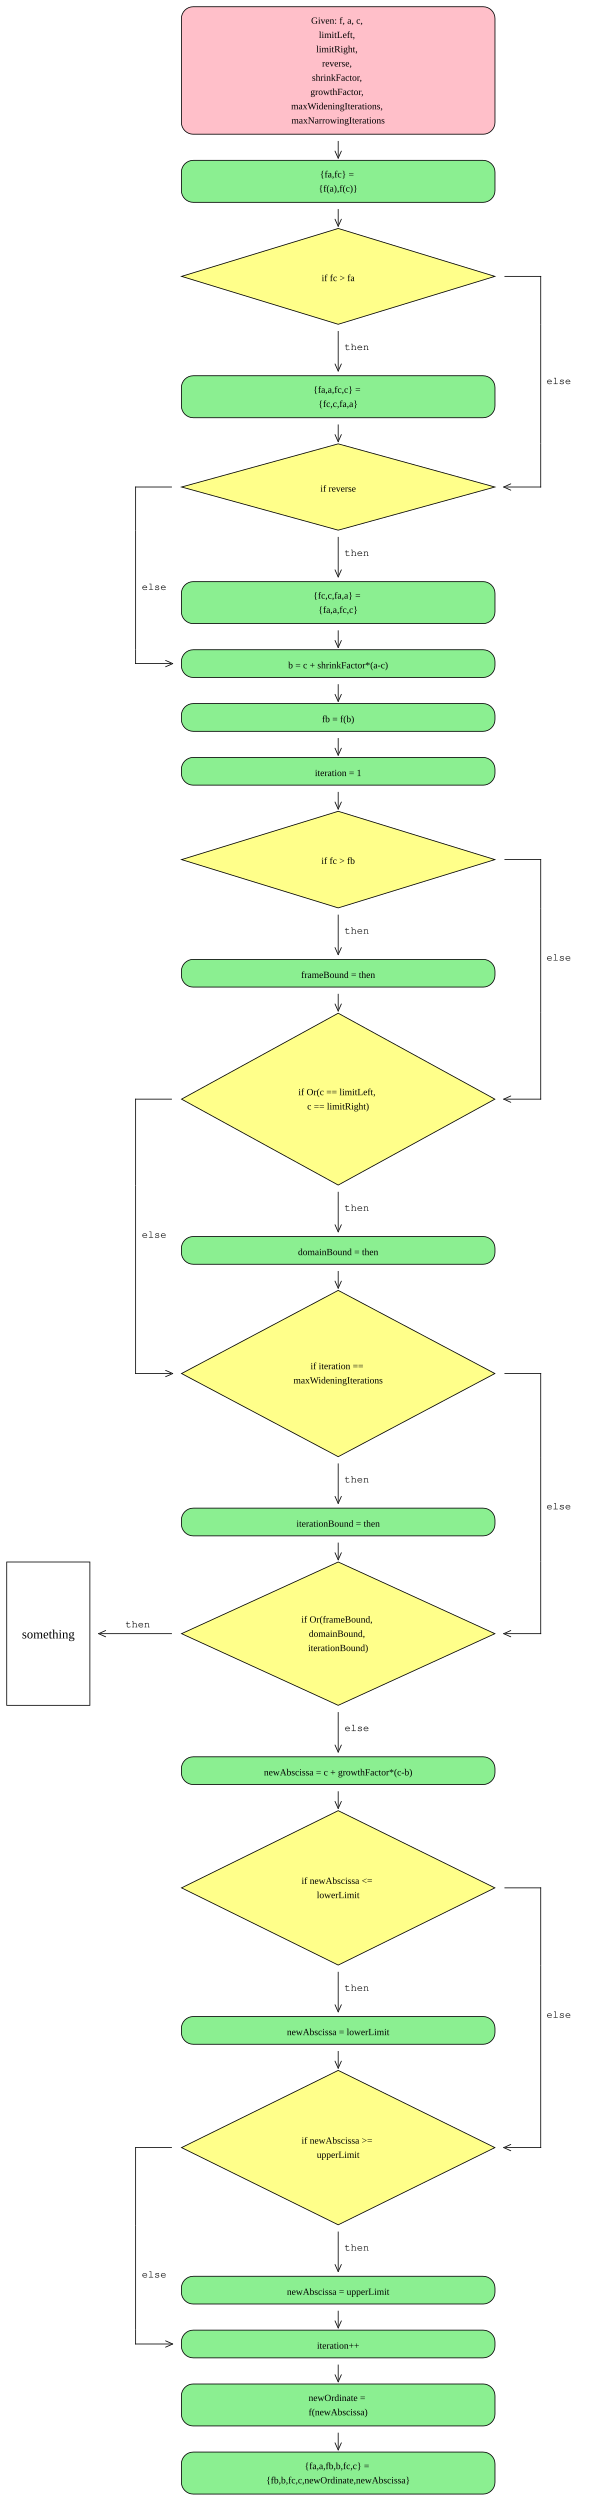
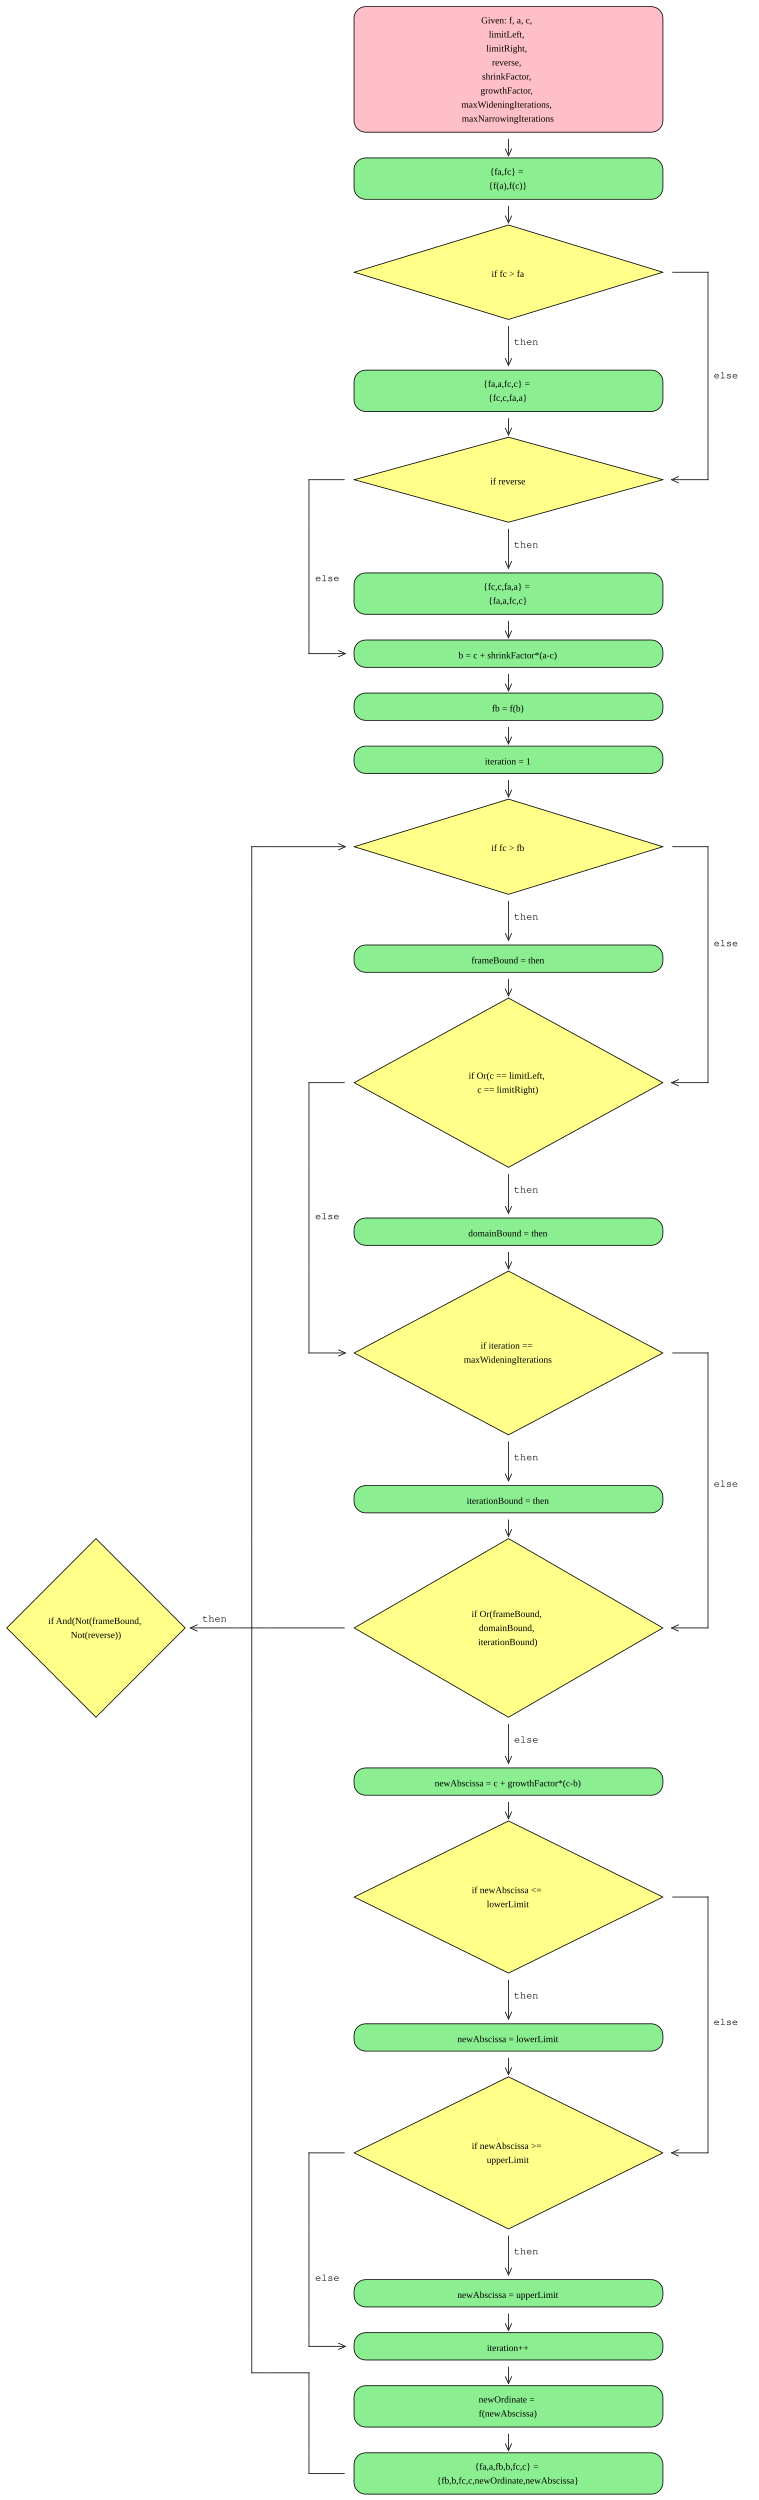
- <svg xmlns="http://www.w3.org/2000/svg" xmlns:xlink="http://www.w3.org/1999/xlink" width="747.12" height="3157" version="1.1">
+ <svg xmlns="http://www.w3.org/2000/svg" xmlns:xlink="http://www.w3.org/1999/xlink" width="971.92" height="3205" version="1.1">
  <defs>
    <g id="ah" stroke-linecap="round" stroke-width="1">
      <line x1="-8" y1="-4" x2="1" y2="0" />
      <line x1="1" y1="0" x2="-8" y2="4" />
    </g>
    <style type="text/css">
 .edge {
  fill: inherit;
  font-family: monospaced, courier-new, courier, sans-serif;
  font-size: 13px;
  stroke: black;
  text-anchor: middle;
 }
 .node,.node_action,.node_anon,.node_question,.node_start {
  text-anchor: middle;
  fill: white;
  font-size: 16px;
 }
 .node_action {
  fill: #8bef91;
 }
 .node_question {
  fill: #ffff8a;
 }
 .node_start {
  fill: #ffbfc9;
 }
 </style>
  </defs>
-   <rect x="0" y="0" width="755.12" height="3165" fill="white" stroke="none" stroke-dasharray="" stroke-width="1" />
-   <g class="edge">
-     <g stroke="#000000" stroke-width="1">
-       <line x1="682.84" y1="1085" x2="682.84" y2="1147" />
-       <line x1="637.02" y1="1085.5" x2="683.34" y2="1085.5" />
-     </g>
-     <line x1="682.84" y1="1147" x2="682.84" y2="1279" stroke="#000000" stroke-width="1" />
-     <text x="690" y="1213" fill="#000000" stroke="none" text-anchor="start">else</text>
-     <g stroke="#000000" stroke-width="1">
-       <line x1="682.84" y1="1279" x2="682.84" y2="1388.5" />
-       <line x1="638.02" y1="1388" x2="683.34" y2="1388" />
-     </g>
-     <use stroke="#000000" xlink:href="#ah" transform="translate(637.02 1388)rotate(180)" />
-   </g>
-   <g class="edge">
-     <g stroke="#000000" stroke-width="1">
-       <line x1="682.84" y1="348.5" x2="682.84" y2="410" />
-       <line x1="637.02" y1="349" x2="683.34" y2="349" />
-     </g>
-     <line x1="682.84" y1="410" x2="682.84" y2="560" stroke="#000000" stroke-width="1" />
-     <text x="690" y="485" fill="#000000" stroke="none" text-anchor="start">else</text>
-     <g stroke="#000000" stroke-width="1">
-       <line x1="682.84" y1="560" x2="682.84" y2="615.5" />
-       <line x1="638.02" y1="615" x2="683.34" y2="615" />
-     </g>
-     <use stroke="#000000" xlink:href="#ah" transform="translate(637.02 615)rotate(180)" />
-   </g>
-   <g class="edge">
-     <line x1="126.46" y1="2063" x2="217.1" y2="2063" stroke="#000000" stroke-width="1" />
-     <use stroke="#000000" xlink:href="#ah" transform="translate(125.46 2063)rotate(180)" />
-     <text x="174" y="2055" fill="#000000" stroke="none">then</text>
-   </g>
-   <g class="edge">
-     <line x1="427.06" y1="3072" x2="427.06" y2="3091.8" stroke="#000000" stroke-width="1" />
-     <use stroke="#000000" xlink:href="#ah" transform="translate(427.06 3092.8)rotate(90)" />
-   </g>
-   <g class="edge">
-     <line x1="427.06" y1="1605" x2="427.06" y2="1624.8" stroke="#000000" stroke-width="1" />
-     <use stroke="#000000" xlink:href="#ah" transform="translate(427.06 1625.8)rotate(90)" />
-   </g>
-   <g class="edge">
-     <line x1="427.06" y1="178" x2="427.06" y2="197.8" stroke="#000000" stroke-width="1" />
-     <use stroke="#000000" xlink:href="#ah" transform="translate(427.06 198.8)rotate(90)" />
-   </g>
-   <g class="edge">
-     <line x1="427.06" y1="1255" x2="427.06" y2="1274.8" stroke="#000000" stroke-width="1" />
-     <use stroke="#000000" xlink:href="#ah" transform="translate(427.06 1275.8)rotate(90)" />
-   </g>
-   <g class="edge">
-     <line x1="427.06" y1="1000" x2="427.06" y2="1019.8" stroke="#000000" stroke-width="1" />
-     <use stroke="#000000" xlink:href="#ah" transform="translate(427.06 1020.8)rotate(90)" />
-   </g>
-   <g class="edge">
-     <line x1="427.06" y1="1948" x2="427.06" y2="1967.8" stroke="#000000" stroke-width="1" />
-     <use stroke="#000000" xlink:href="#ah" transform="translate(427.06 1968.8)rotate(90)" />
-   </g>
-   <g class="edge">
-     <line x1="427.06" y1="932" x2="427.06" y2="951.8" stroke="#000000" stroke-width="1" />
-     <use stroke="#000000" xlink:href="#ah" transform="translate(427.06 952.8)rotate(90)" />
-   </g>
-   <g class="edge">
-     <g stroke="#000000" stroke-width="1">
-       <line x1="171.28" y1="2711.5" x2="171.28" y2="2810" />
-       <line x1="170.78" y1="2712" x2="217.1" y2="2712" />
-     </g>
-     <line x1="171.28" y1="2810" x2="171.28" y2="2942" stroke="#000000" stroke-width="1" />
-     <text x="179" y="2876" fill="#000000" stroke="none" text-anchor="start">else</text>
-     <g stroke="#000000" stroke-width="1">
-       <line x1="171.28" y1="2942" x2="171.28" y2="2960.5" />
-       <line x1="170.78" y1="2960" x2="216.1" y2="2960" />
-     </g>
-     <use stroke="#000000" xlink:href="#ah" x="217.1" y="2960" />
-   </g>
-   <g class="edge">
-     <line x1="427.06" y1="418" x2="427.06" y2="466.6" stroke="#000000" stroke-width="1" />
-     <use stroke="#000000" xlink:href="#ah" transform="translate(427.06 467.6)rotate(90)" />
-     <text x="435" y="442" fill="#000000" stroke="none" text-anchor="start">then</text>
-   </g>
-   <g class="edge">
-     <line x1="427.06" y1="2162" x2="427.06" y2="2210.6" stroke="#000000" stroke-width="1" />
-     <use stroke="#000000" xlink:href="#ah" transform="translate(427.06 2211.6)rotate(90)" />
-     <text x="435" y="2186" fill="#000000" stroke="none" text-anchor="start">else</text>
-   </g>
-   <g class="edge">
-     <line x1="427.06" y1="1848" x2="427.06" y2="1896.6" stroke="#000000" stroke-width="1" />
-     <use stroke="#000000" xlink:href="#ah" transform="translate(427.06 1897.6)rotate(90)" />
-     <text x="435" y="1872" fill="#000000" stroke="none" text-anchor="start">then</text>
-   </g>
-   <g class="edge">
-     <g stroke="#000000" stroke-width="1">
-       <line x1="171.28" y1="1387.5" x2="171.28" y2="1497" />
-       <line x1="170.78" y1="1388" x2="217.1" y2="1388" />
-     </g>
-     <line x1="171.28" y1="1497" x2="171.28" y2="1629" stroke="#000000" stroke-width="1" />
-     <text x="179" y="1563" fill="#000000" stroke="none" text-anchor="start">else</text>
-     <g stroke="#000000" stroke-width="1">
-       <line x1="171.28" y1="1629" x2="171.28" y2="1735" />
-       <line x1="170.78" y1="1734.5" x2="216.1" y2="1734.5" />
-     </g>
-     <use stroke="#000000" xlink:href="#ah" x="217.1" y="1734.5" />
-   </g>
-   <g class="edge">
-     <line x1="427.06" y1="2986" x2="427.06" y2="3005.8" stroke="#000000" stroke-width="1" />
-     <use stroke="#000000" xlink:href="#ah" transform="translate(427.06 3006.8)rotate(90)" />
-   </g>
-   <g class="edge">
-     <line x1="427.06" y1="2262" x2="427.06" y2="2281.8" stroke="#000000" stroke-width="1" />
-     <use stroke="#000000" xlink:href="#ah" transform="translate(427.06 2282.8)rotate(90)" />
-   </g>
-   <g class="edge">
-     <line x1="427.06" y1="796" x2="427.06" y2="815.8" stroke="#000000" stroke-width="1" />
-     <use stroke="#000000" xlink:href="#ah" transform="translate(427.06 816.8)rotate(90)" />
-   </g>
-   <g class="edge">
-     <line x1="427.06" y1="2818" x2="427.06" y2="2866.6" stroke="#000000" stroke-width="1" />
-     <use stroke="#000000" xlink:href="#ah" transform="translate(427.06 2867.6)rotate(90)" />
-     <text x="435" y="2842" fill="#000000" stroke="none" text-anchor="start">then</text>
-   </g>
-   <g class="edge">
-     <line x1="427.06" y1="864" x2="427.06" y2="883.8" stroke="#000000" stroke-width="1" />
-     <use stroke="#000000" xlink:href="#ah" transform="translate(427.06 884.8)rotate(90)" />
-   </g>
-   <g class="edge">
-     <line x1="427.06" y1="1155" x2="427.06" y2="1203.6" stroke="#000000" stroke-width="1" />
-     <use stroke="#000000" xlink:href="#ah" transform="translate(427.06 1204.6)rotate(90)" />
-     <text x="435" y="1179" fill="#000000" stroke="none" text-anchor="start">then</text>
-   </g>
-   <g class="edge">
-     <line x1="427.06" y1="536" x2="427.06" y2="555.8" stroke="#000000" stroke-width="1" />
-     <use stroke="#000000" xlink:href="#ah" transform="translate(427.06 556.8)rotate(90)" />
-   </g>
-   <g class="edge">
-     <line x1="427.06" y1="264" x2="427.06" y2="283.8" stroke="#000000" stroke-width="1" />
-     <use stroke="#000000" xlink:href="#ah" transform="translate(427.06 284.8)rotate(90)" />
-   </g>
-   <g class="edge">
-     <g stroke="#000000" stroke-width="1">
-       <line x1="171.28" y1="614.5" x2="171.28" y2="670" />
-       <line x1="170.78" y1="615" x2="217.1" y2="615" />
-     </g>
-     <line x1="171.28" y1="670" x2="171.28" y2="820" stroke="#000000" stroke-width="1" />
-     <text x="179" y="745" fill="#000000" stroke="none" text-anchor="start">else</text>
-     <g stroke="#000000" stroke-width="1">
-       <line x1="171.28" y1="820" x2="171.28" y2="838.5" />
-       <line x1="170.78" y1="838" x2="216.1" y2="838" />
-     </g>
-     <use stroke="#000000" xlink:href="#ah" x="217.1" y="838" />
-   </g>
-   <g class="edge">
-     <line x1="427.06" y1="2918" x2="427.06" y2="2937.8" stroke="#000000" stroke-width="1" />
-     <use stroke="#000000" xlink:href="#ah" transform="translate(427.06 2938.8)rotate(90)" />
-   </g>
-   <g class="edge">
-     <line x1="427.06" y1="2590" x2="427.06" y2="2609.8" stroke="#000000" stroke-width="1" />
-     <use stroke="#000000" xlink:href="#ah" transform="translate(427.06 2610.8)rotate(90)" />
-   </g>
-   <g class="edge">
-     <g stroke="#000000" stroke-width="1">
-       <line x1="682.84" y1="1734" x2="682.84" y2="1840" />
-       <line x1="637.02" y1="1734.5" x2="683.34" y2="1734.5" />
-     </g>
-     <line x1="682.84" y1="1840" x2="682.84" y2="1972" stroke="#000000" stroke-width="1" />
-     <text x="690" y="1906" fill="#000000" stroke="none" text-anchor="start">else</text>
-     <g stroke="#000000" stroke-width="1">
-       <line x1="682.84" y1="1972" x2="682.84" y2="2063.5" />
-       <line x1="638.02" y1="2063" x2="683.34" y2="2063" />
-     </g>
-     <use stroke="#000000" xlink:href="#ah" transform="translate(637.02 2063)rotate(180)" />
-   </g>
-   <g class="edge">
-     <line x1="427.06" y1="1505" x2="427.06" y2="1553.6" stroke="#000000" stroke-width="1" />
-     <use stroke="#000000" xlink:href="#ah" transform="translate(427.06 1554.6)rotate(90)" />
-     <text x="435" y="1529" fill="#000000" stroke="none" text-anchor="start">then</text>
-   </g>
-   <g class="edge">
-     <line x1="427.06" y1="2490" x2="427.06" y2="2538.6" stroke="#000000" stroke-width="1" />
-     <use stroke="#000000" xlink:href="#ah" transform="translate(427.06 2539.6)rotate(90)" />
-     <text x="435" y="2514" fill="#000000" stroke="none" text-anchor="start">then</text>
-   </g>
-   <g class="edge">
-     <line x1="427.06" y1="678" x2="427.06" y2="726.6" stroke="#000000" stroke-width="1" />
-     <use stroke="#000000" xlink:href="#ah" transform="translate(427.06 727.6)rotate(90)" />
-     <text x="435" y="702" fill="#000000" stroke="none" text-anchor="start">then</text>
-   </g>
-   <g class="edge">
-     <g stroke="#000000" stroke-width="1">
-       <line x1="682.84" y1="2383.5" x2="682.84" y2="2482" />
-       <line x1="637.02" y1="2384" x2="683.34" y2="2384" />
-     </g>
-     <line x1="682.84" y1="2482" x2="682.84" y2="2614" stroke="#000000" stroke-width="1" />
-     <text x="690" y="2548" fill="#000000" stroke="none" text-anchor="start">else</text>
-     <g stroke="#000000" stroke-width="1">
-       <line x1="682.84" y1="2614" x2="682.84" y2="2712.5" />
-       <line x1="638.02" y1="2712" x2="683.34" y2="2712" />
-     </g>
-     <use stroke="#000000" xlink:href="#ah" transform="translate(637.02 2712)rotate(180)" />
+   <rect x="0" y="0" width="979.92" height="3213" fill="white" stroke="none" stroke-dasharray="" stroke-width="1" />
+   <g class="edge">
+     <g stroke="#000000" stroke-width="1">
+       <line x1="907.64" y1="348.5" x2="907.64" y2="410" />
+       <line x1="861.82" y1="349" x2="908.14" y2="349" />
+     </g>
+     <line x1="907.64" y1="410" x2="907.64" y2="560" stroke="#000000" stroke-width="1" />
+     <text x="915" y="485" fill="#000000" stroke="none" text-anchor="start">else</text>
+     <g stroke="#000000" stroke-width="1">
+       <line x1="907.64" y1="560" x2="907.64" y2="615.5" />
+       <line x1="862.82" y1="615" x2="908.14" y2="615" />
+     </g>
+     <use stroke="#000000" xlink:href="#ah" transform="translate(861.82 615)rotate(180)" />
+   </g>
+   <g class="edge">
+     <line x1="338.8" y1="2087" x2="441.9" y2="2087" stroke="#000000" stroke-width="1" />
+     <line x1="245.88" y1="2087" x2="306.8" y2="2087" stroke="#000000" stroke-width="1" />
+     <use stroke="#000000" xlink:href="#ah" transform="translate(244.88 2087)rotate(180)" />
+     <text x="275" y="2079" fill="#000000" stroke="none">then</text>
+   </g>
+   <g class="edge">
+     <line x1="651.86" y1="1605" x2="651.86" y2="1624.8" stroke="#000000" stroke-width="1" />
+     <use stroke="#000000" xlink:href="#ah" transform="translate(651.86 1625.8)rotate(90)" />
+   </g>
+   <g class="edge">
+     <line x1="651.86" y1="178" x2="651.86" y2="197.8" stroke="#000000" stroke-width="1" />
+     <use stroke="#000000" xlink:href="#ah" transform="translate(651.86 198.8)rotate(90)" />
+   </g>
+   <g class="edge">
+     <line x1="651.86" y1="1000" x2="651.86" y2="1019.8" stroke="#000000" stroke-width="1" />
+     <use stroke="#000000" xlink:href="#ah" transform="translate(651.86 1020.8)rotate(90)" />
+   </g>
+   <g class="edge">
+     <line x1="651.86" y1="1948" x2="651.86" y2="1967.8" stroke="#000000" stroke-width="1" />
+     <use stroke="#000000" xlink:href="#ah" transform="translate(651.86 1968.8)rotate(90)" />
+   </g>
+   <g class="edge">
+     <line x1="651.86" y1="932" x2="651.86" y2="951.8" stroke="#000000" stroke-width="1" />
+     <use stroke="#000000" xlink:href="#ah" transform="translate(651.86 952.8)rotate(90)" />
+   </g>
+   <g class="edge">
+     <g stroke="#000000" stroke-width="1">
+       <line x1="907.64" y1="2431.5" x2="907.64" y2="2530" />
+       <line x1="861.82" y1="2432" x2="908.14" y2="2432" />
+     </g>
+     <line x1="907.64" y1="2530" x2="907.64" y2="2662" stroke="#000000" stroke-width="1" />
+     <text x="915" y="2596" fill="#000000" stroke="none" text-anchor="start">else</text>
+     <g stroke="#000000" stroke-width="1">
+       <line x1="907.64" y1="2662" x2="907.64" y2="2760.5" />
+       <line x1="862.82" y1="2760" x2="908.14" y2="2760" />
+     </g>
+     <use stroke="#000000" xlink:href="#ah" transform="translate(861.82 2760)rotate(180)" />
+   </g>
+   <g class="edge">
+     <line x1="651.86" y1="1848" x2="651.86" y2="1896.6" stroke="#000000" stroke-width="1" />
+     <use stroke="#000000" xlink:href="#ah" transform="translate(651.86 1897.6)rotate(90)" />
+     <text x="659" y="1872" fill="#000000" stroke="none" text-anchor="start">then</text>
+   </g>
+   <g class="edge">
+     <line x1="651.86" y1="864" x2="651.86" y2="883.8" stroke="#000000" stroke-width="1" />
+     <use stroke="#000000" xlink:href="#ah" transform="translate(651.86 884.8)rotate(90)" />
+   </g>
+   <g class="edge">
+     <line x1="651.86" y1="1155" x2="651.86" y2="1203.6" stroke="#000000" stroke-width="1" />
+     <use stroke="#000000" xlink:href="#ah" transform="translate(651.86 1204.6)rotate(90)" />
+     <text x="659" y="1179" fill="#000000" stroke="none" text-anchor="start">then</text>
+   </g>
+   <g class="edge">
+     <line x1="651.86" y1="2966" x2="651.86" y2="2985.8" stroke="#000000" stroke-width="1" />
+     <use stroke="#000000" xlink:href="#ah" transform="translate(651.86 2986.8)rotate(90)" />
+   </g>
+   <g class="edge">
+     <line x1="651.86" y1="1505" x2="651.86" y2="1553.6" stroke="#000000" stroke-width="1" />
+     <use stroke="#000000" xlink:href="#ah" transform="translate(651.86 1554.6)rotate(90)" />
+     <text x="659" y="1529" fill="#000000" stroke="none" text-anchor="start">then</text>
+   </g>
+   <g class="edge">
+     <line x1="651.86" y1="678" x2="651.86" y2="726.6" stroke="#000000" stroke-width="1" />
+     <use stroke="#000000" xlink:href="#ah" transform="translate(651.86 727.6)rotate(90)" />
+     <text x="659" y="702" fill="#000000" stroke="none" text-anchor="start">then</text>
+   </g>
+   <g class="edge">
+     <g stroke="#000000" stroke-width="1">
+       <line x1="907.64" y1="1085" x2="907.64" y2="1147" />
+       <line x1="861.82" y1="1085.5" x2="908.14" y2="1085.5" />
+     </g>
+     <line x1="907.64" y1="1147" x2="907.64" y2="1279" stroke="#000000" stroke-width="1" />
+     <text x="915" y="1213" fill="#000000" stroke="none" text-anchor="start">else</text>
+     <g stroke="#000000" stroke-width="1">
+       <line x1="907.64" y1="1279" x2="907.64" y2="1388.5" />
+       <line x1="862.82" y1="1388" x2="908.14" y2="1388" />
+     </g>
+     <use stroke="#000000" xlink:href="#ah" transform="translate(861.82 1388)rotate(180)" />
+   </g>
+   <g class="edge">
+     <line x1="651.86" y1="3120" x2="651.86" y2="3139.8" stroke="#000000" stroke-width="1" />
+     <use stroke="#000000" xlink:href="#ah" transform="translate(651.86 3140.8)rotate(90)" />
+   </g>
+   <g class="edge">
+     <line x1="651.86" y1="1255" x2="651.86" y2="1274.8" stroke="#000000" stroke-width="1" />
+     <use stroke="#000000" xlink:href="#ah" transform="translate(651.86 1275.8)rotate(90)" />
+   </g>
+   <g class="edge">
+     <line x1="651.86" y1="418" x2="651.86" y2="466.6" stroke="#000000" stroke-width="1" />
+     <use stroke="#000000" xlink:href="#ah" transform="translate(651.86 467.6)rotate(90)" />
+     <text x="659" y="442" fill="#000000" stroke="none" text-anchor="start">then</text>
+   </g>
+   <g class="edge">
+     <line x1="651.86" y1="2210" x2="651.86" y2="2258.6" stroke="#000000" stroke-width="1" />
+     <use stroke="#000000" xlink:href="#ah" transform="translate(651.86 2259.6)rotate(90)" />
+     <text x="659" y="2234" fill="#000000" stroke="none" text-anchor="start">else</text>
+   </g>
+   <g class="edge">
+     <g stroke="#000000" stroke-width="1">
+       <line x1="396.08" y1="1387.5" x2="396.08" y2="1497" />
+       <line x1="395.58" y1="1388" x2="441.9" y2="1388" />
+     </g>
+     <line x1="396.08" y1="1497" x2="396.08" y2="1629" stroke="#000000" stroke-width="1" />
+     <text x="404" y="1563" fill="#000000" stroke="none" text-anchor="start">else</text>
+     <g stroke="#000000" stroke-width="1">
+       <line x1="396.08" y1="1629" x2="396.08" y2="1735" />
+       <line x1="395.58" y1="1734.5" x2="440.9" y2="1734.5" />
+     </g>
+     <use stroke="#000000" xlink:href="#ah" x="441.9" y="1734.5" />
+   </g>
+   <g class="edge">
+     <line x1="651.86" y1="3034" x2="651.86" y2="3053.8" stroke="#000000" stroke-width="1" />
+     <use stroke="#000000" xlink:href="#ah" transform="translate(651.86 3054.8)rotate(90)" />
+   </g>
+   <g class="edge">
+     <line x1="651.86" y1="796" x2="651.86" y2="815.8" stroke="#000000" stroke-width="1" />
+     <use stroke="#000000" xlink:href="#ah" transform="translate(651.86 816.8)rotate(90)" />
+   </g>
+   <g class="edge">
+     <line x1="651.86" y1="2310" x2="651.86" y2="2329.8" stroke="#000000" stroke-width="1" />
+     <use stroke="#000000" xlink:href="#ah" transform="translate(651.86 2330.8)rotate(90)" />
+   </g>
+   <g class="edge">
+     <line x1="651.86" y1="2866" x2="651.86" y2="2914.6" stroke="#000000" stroke-width="1" />
+     <use stroke="#000000" xlink:href="#ah" transform="translate(651.86 2915.6)rotate(90)" />
+     <text x="659" y="2890" fill="#000000" stroke="none" text-anchor="start">then</text>
+   </g>
+   <g class="edge">
+     <line x1="651.86" y1="536" x2="651.86" y2="555.8" stroke="#000000" stroke-width="1" />
+     <use stroke="#000000" xlink:href="#ah" transform="translate(651.86 556.8)rotate(90)" />
+   </g>
+   <g class="edge">
+     <line x1="651.86" y1="264" x2="651.86" y2="283.8" stroke="#000000" stroke-width="1" />
+     <use stroke="#000000" xlink:href="#ah" transform="translate(651.86 284.8)rotate(90)" />
+   </g>
+   <g class="edge">
+     <g stroke="#000000" stroke-width="1">
+       <line x1="396.08" y1="614.5" x2="396.08" y2="670" />
+       <line x1="395.58" y1="615" x2="441.9" y2="615" />
+     </g>
+     <line x1="396.08" y1="670" x2="396.08" y2="820" stroke="#000000" stroke-width="1" />
+     <text x="404" y="745" fill="#000000" stroke="none" text-anchor="start">else</text>
+     <g stroke="#000000" stroke-width="1">
+       <line x1="396.08" y1="820" x2="396.08" y2="838.5" />
+       <line x1="395.58" y1="838" x2="440.9" y2="838" />
+     </g>
+     <use stroke="#000000" xlink:href="#ah" x="441.9" y="838" />
+   </g>
+   <g class="edge">
+     <g stroke="#000000" stroke-width="1">
+       <line x1="396.08" y1="2759.5" x2="396.08" y2="2858" />
+       <line x1="395.58" y1="2760" x2="441.9" y2="2760" />
+     </g>
+     <line x1="396.08" y1="2858" x2="396.08" y2="2990" stroke="#000000" stroke-width="1" />
+     <text x="404" y="2924" fill="#000000" stroke="none" text-anchor="start">else</text>
+     <g stroke="#000000" stroke-width="1">
+       <line x1="396.08" y1="2990" x2="396.08" y2="3008.5" />
+       <line x1="395.58" y1="3008" x2="440.9" y2="3008" />
+     </g>
+     <use stroke="#000000" xlink:href="#ah" x="441.9" y="3008" />
+   </g>
+   <g class="edge">
+     <g stroke="#000000" stroke-width="1">
+       <line x1="907.64" y1="1734" x2="907.64" y2="1840" />
+       <line x1="861.82" y1="1734.5" x2="908.14" y2="1734.5" />
+     </g>
+     <line x1="907.64" y1="1840" x2="907.64" y2="1972" stroke="#000000" stroke-width="1" />
+     <text x="915" y="1906" fill="#000000" stroke="none" text-anchor="start">else</text>
+     <g stroke="#000000" stroke-width="1">
+       <line x1="907.64" y1="1972" x2="907.64" y2="2087.5" />
+       <line x1="862.82" y1="2087" x2="908.14" y2="2087" />
+     </g>
+     <use stroke="#000000" xlink:href="#ah" transform="translate(861.82 2087)rotate(180)" />
+   </g>
+   <g class="edge">
+     <line x1="651.86" y1="2638" x2="651.86" y2="2657.8" stroke="#000000" stroke-width="1" />
+     <use stroke="#000000" xlink:href="#ah" transform="translate(651.86 2658.8)rotate(90)" />
+   </g>
+   <g class="edge">
+     <line x1="651.86" y1="2538" x2="651.86" y2="2586.6" stroke="#000000" stroke-width="1" />
+     <use stroke="#000000" xlink:href="#ah" transform="translate(651.86 2587.6)rotate(90)" />
+     <text x="659" y="2562" fill="#000000" stroke="none" text-anchor="start">then</text>
+   </g>
+   <g class="edge">
+     <g stroke="#000000" stroke-width="1">
+       <line x1="396.08" y1="3144" x2="396.08" y2="3171.5" />
+       <line x1="395.58" y1="3171" x2="441.9" y2="3171" />
+     </g>
+     <line x1="396.08" y1="3058" x2="396.08" y2="3144" stroke="#000000" stroke-width="1" />
+     <g stroke="#000000" stroke-width="1">
+       <line x1="396.08" y1="3041.5" x2="396.08" y2="3058" />
+       <line x1="338.8" y1="3042" x2="396.58" y2="3042" />
+     </g>
+     <g stroke="#000000" stroke-width="1">
+       <line x1="322.8" y1="3026" x2="322.8" y2="3042.5" />
+       <line x1="322.3" y1="3042" x2="338.8" y2="3042" />
+     </g>
+     <line x1="322.8" y1="2202" x2="322.8" y2="3026" stroke="#000000" stroke-width="1" />
+     <g stroke="#000000" stroke-width="1">
+       <line x1="306.8" y1="2087" x2="338.8" y2="2087" />
+       <line x1="322.8" y1="1972" x2="322.8" y2="2202" stroke="#000000" stroke-dasharray="1 0" />
+     </g>
+     <line x1="322.8" y1="1147" x2="322.8" y2="1972" stroke="#000000" stroke-width="1" />
+     <g stroke="#000000" stroke-width="1">
+       <line x1="322.8" y1="1085" x2="322.8" y2="1147" />
+       <line x1="322.3" y1="1085.5" x2="338.8" y2="1085.5" />
+     </g>
+     <line x1="338.8" y1="1085.5" x2="440.9" y2="1085.5" stroke="#000000" stroke-width="1" />
+     <use stroke="#000000" xlink:href="#ah" x="441.9" y="1085.5" />
  </g>
  <g class="node-start">
-     <rect fill="#ffbfc9" height="161" rx="15" ry="15" stroke="#000000" width="396" x="229.06" y="8.5" />
-     <text x="427" y="32" fill="#000000" text-anchor="middle">
-       <tspan x="427" y="30">Given: f, a, c,</tspan>
-       <tspan x="427" y="48">limitLeft,</tspan>
-       <tspan x="427" y="66">limitRight,</tspan>
-       <tspan x="427" y="84">reverse,</tspan>
-       <tspan x="427" y="102">shrinkFactor,</tspan>
-       <tspan x="427" y="120">growthFactor,</tspan>
-       <tspan x="427" y="138">maxWideningIterations,</tspan>
-       <tspan x="427" y="156">maxNarrowingIterations</tspan>
-     </text>
-   </g>
-   <g class="node-action">
-     <rect fill="#8bef91" height="53" rx="15" ry="15" stroke="#000000" width="396" x="229.06" y="202.5" />
-     <text x="427" y="226" fill="#000000" text-anchor="middle">
-       <tspan x="427" y="224">{fa,fc} =</tspan>
-       <tspan x="427" y="242">{f(a),f(c)}</tspan>
-     </text>
-   </g>
-   <g class="node-question">
-     <polygon points="229.23,349, 427.06,288.5, 624.89,349, 427.06,409.5" fill="#ffff8a" stroke="#000000" />
-     <text x="427" y="355" fill="#000000" text-anchor="middle">if fc &gt; fa</text>
-   </g>
-   <g class="node-action">
-     <rect fill="#8bef91" height="53" rx="15" ry="15" stroke="#000000" width="396" x="229.06" y="474.5" />
-     <text x="427" y="498" fill="#000000" text-anchor="middle">
-       <tspan x="427" y="496">{fa,a,fc,c} =</tspan>
-       <tspan x="427" y="514">{fc,c,fa,a}</tspan>
-     </text>
-   </g>
-   <g class="node-question">
-     <polygon points="229.23,615, 427.06,560.5, 624.89,615, 427.06,669.5" fill="#ffff8a" stroke="#000000" />
-     <text x="427" y="621" fill="#000000" text-anchor="middle">if reverse</text>
-   </g>
-   <g class="node-action">
-     <rect fill="#8bef91" height="53" rx="15" ry="15" stroke="#000000" width="396" x="229.06" y="734.5" />
-     <text x="427" y="758" fill="#000000" text-anchor="middle">
-       <tspan x="427" y="756">{fc,c,fa,a} =</tspan>
-       <tspan x="427" y="774">{fa,a,fc,c}</tspan>
-     </text>
-   </g>
-   <g class="node-action">
-     <rect fill="#8bef91" height="35" rx="15" ry="15" stroke="#000000" width="396" x="229.06" y="820.5" />
-     <text x="427" y="844" fill="#000000" text-anchor="middle">b = c + shrinkFactor*(a-c)</text>
-   </g>
-   <g class="node-action">
-     <rect fill="#8bef91" height="35" rx="15" ry="15" stroke="#000000" width="396" x="229.06" y="888.5" />
-     <text x="427" y="912" fill="#000000" text-anchor="middle">fb = f(b)</text>
-   </g>
-   <g class="node-action">
-     <rect fill="#8bef91" height="35" rx="15" ry="15" stroke="#000000" width="396" x="229.06" y="956.5" />
-     <text x="427" y="980" fill="#000000" text-anchor="middle">iteration = 1</text>
-   </g>
-   <g class="node-question">
-     <polygon points="229.23,1085.5, 427.06,1024.5, 624.89,1085.5, 427.06,1146.5" fill="#ffff8a" stroke="#000000" />
-     <text x="427" y="1091" fill="#000000" text-anchor="middle">if fc &gt; fb</text>
-   </g>
-   <g class="node-action">
-     <rect fill="#8bef91" height="35" rx="15" ry="15" stroke="#000000" width="396" x="229.06" y="1211.5" />
-     <text x="427" y="1235" fill="#000000" text-anchor="middle">frameBound = then</text>
-   </g>
-   <g class="node-question">
-     <polygon points="229.23,1388, 427.06,1279.5, 624.89,1388, 427.06,1496.5" fill="#ffff8a" stroke="#000000" />
-     <text x="427" y="1385" fill="#000000" text-anchor="middle">
-       <tspan x="427" y="1383">if Or(c == limitLeft,</tspan>
-       <tspan x="427" y="1401">c == limitRight)</tspan>
-     </text>
-   </g>
-   <g class="node-action">
-     <rect fill="#8bef91" height="35" rx="15" ry="15" stroke="#000000" width="396" x="229.06" y="1561.5" />
-     <text x="427" y="1585" fill="#000000" text-anchor="middle">domainBound = then</text>
-   </g>
-   <g class="node-question">
-     <polygon points="229.23,1734.5, 427.06,1629.5, 624.89,1734.5, 427.06,1839.5" fill="#ffff8a" stroke="#000000" />
-     <text x="427" y="1731" fill="#000000" text-anchor="middle">
-       <tspan x="427" y="1729">if iteration ==</tspan>
-       <tspan x="427" y="1747">maxWideningIterations</tspan>
-     </text>
-   </g>
-   <g class="node-action">
-     <rect fill="#8bef91" height="35" rx="15" ry="15" stroke="#000000" width="396" x="229.06" y="1904.5" />
-     <text x="427" y="1928" fill="#000000" text-anchor="middle">iterationBound = then</text>
-   </g>
-   <g class="node-question">
-     <polygon points="229.23,2063, 427.06,1972.5, 624.89,2063, 427.06,2153.5" fill="#ffff8a" stroke="#000000" />
-     <text x="427" y="2051" fill="#000000" text-anchor="middle">
-       <tspan x="427" y="2049">if Or(frameBound,</tspan>
-       <tspan x="427" y="2067">domainBound,</tspan>
-       <tspan x="427" y="2085">iterationBound)</tspan>
-     </text>
-   </g>
-   <g class="node">
-     <rect fill="#ffffff" height="181" stroke="#000000" width="105" x="8.5" y="1972.5" />
-     <text x="61" y="2069" fill="#000000" text-anchor="middle">something</text>
-   </g>
-   <g class="node-action">
-     <rect fill="#8bef91" height="35" rx="15" ry="15" stroke="#000000" width="396" x="229.06" y="2218.5" />
-     <text x="427" y="2242" fill="#000000" text-anchor="middle">newAbscissa = c + growthFactor*(c-b)</text>
-   </g>
-   <g class="node-question">
-     <polygon points="229.23,2384, 427.06,2286.5, 624.89,2384, 427.06,2481.5" fill="#ffff8a" stroke="#000000" />
-     <text x="427" y="2381" fill="#000000" text-anchor="middle">
-       <tspan x="427" y="2379">if newAbscissa &lt;=</tspan>
-       <tspan x="427" y="2397">lowerLimit</tspan>
-     </text>
-   </g>
-   <g class="node-action">
-     <rect fill="#8bef91" height="35" rx="15" ry="15" stroke="#000000" width="396" x="229.06" y="2546.5" />
-     <text x="427" y="2570" fill="#000000" text-anchor="middle">newAbscissa = lowerLimit</text>
-   </g>
-   <g class="node-question">
-     <polygon points="229.23,2712, 427.06,2614.5, 624.89,2712, 427.06,2809.5" fill="#ffff8a" stroke="#000000" />
-     <text x="427" y="2709" fill="#000000" text-anchor="middle">
-       <tspan x="427" y="2707">if newAbscissa &gt;=</tspan>
-       <tspan x="427" y="2725">upperLimit</tspan>
-     </text>
-   </g>
-   <g class="node-action">
-     <rect fill="#8bef91" height="35" rx="15" ry="15" stroke="#000000" width="396" x="229.06" y="2874.5" />
-     <text x="427" y="2898" fill="#000000" text-anchor="middle">newAbscissa = upperLimit</text>
-   </g>
-   <g class="node-action">
-     <rect fill="#8bef91" height="35" rx="15" ry="15" stroke="#000000" width="396" x="229.06" y="2942.5" />
-     <text x="427" y="2966" fill="#000000" text-anchor="middle">iteration++</text>
-   </g>
-   <g class="node-action">
-     <rect fill="#8bef91" height="53" rx="15" ry="15" stroke="#000000" width="396" x="229.06" y="3010.5" />
-     <text x="427" y="3034" fill="#000000" text-anchor="middle">
-       <tspan x="427" y="3032">newOrdinate =</tspan>
-       <tspan x="427" y="3050">f(newAbscissa)</tspan>
-     </text>
-   </g>
-   <g class="node-action">
-     <rect fill="#8bef91" height="53" rx="15" ry="15" stroke="#000000" width="396" x="229.06" y="3096.5" />
-     <text x="427" y="3120" fill="#000000" text-anchor="middle">
-       <tspan x="427" y="3118">{fa,a,fb,b,fc,c} =</tspan>
-       <tspan x="427" y="3136">{fb,b,fc,c,newOrdinate,newAbscissa}</tspan>
+     <rect fill="#ffbfc9" height="161" rx="15" ry="15" stroke="#000000" width="396" x="453.86" y="8.5" />
+     <text x="651" y="32" fill="#000000" text-anchor="middle">
+       <tspan x="651" y="30">Given: f, a, c,</tspan>
+       <tspan x="651" y="48">limitLeft,</tspan>
+       <tspan x="651" y="66">limitRight,</tspan>
+       <tspan x="651" y="84">reverse,</tspan>
+       <tspan x="651" y="102">shrinkFactor,</tspan>
+       <tspan x="651" y="120">growthFactor,</tspan>
+       <tspan x="651" y="138">maxWideningIterations,</tspan>
+       <tspan x="651" y="156">maxNarrowingIterations</tspan>
+     </text>
+   </g>
+   <g class="node-action">
+     <rect fill="#8bef91" height="53" rx="15" ry="15" stroke="#000000" width="396" x="453.86" y="202.5" />
+     <text x="651" y="226" fill="#000000" text-anchor="middle">
+       <tspan x="651" y="224">{fa,fc} =</tspan>
+       <tspan x="651" y="242">{f(a),f(c)}</tspan>
+     </text>
+   </g>
+   <g class="node-question">
+     <polygon points="454.03,349, 651.86,288.5, 849.69,349, 651.86,409.5" fill="#ffff8a" stroke="#000000" />
+     <text x="651" y="355" fill="#000000" text-anchor="middle">if fc &gt; fa</text>
+   </g>
+   <g class="node-action">
+     <rect fill="#8bef91" height="53" rx="15" ry="15" stroke="#000000" width="396" x="453.86" y="474.5" />
+     <text x="651" y="498" fill="#000000" text-anchor="middle">
+       <tspan x="651" y="496">{fa,a,fc,c} =</tspan>
+       <tspan x="651" y="514">{fc,c,fa,a}</tspan>
+     </text>
+   </g>
+   <g class="node-question">
+     <polygon points="454.03,615, 651.86,560.5, 849.69,615, 651.86,669.5" fill="#ffff8a" stroke="#000000" />
+     <text x="651" y="621" fill="#000000" text-anchor="middle">if reverse</text>
+   </g>
+   <g class="node-action">
+     <rect fill="#8bef91" height="53" rx="15" ry="15" stroke="#000000" width="396" x="453.86" y="734.5" />
+     <text x="651" y="758" fill="#000000" text-anchor="middle">
+       <tspan x="651" y="756">{fc,c,fa,a} =</tspan>
+       <tspan x="651" y="774">{fa,a,fc,c}</tspan>
+     </text>
+   </g>
+   <g class="node-action">
+     <rect fill="#8bef91" height="35" rx="15" ry="15" stroke="#000000" width="396" x="453.86" y="820.5" />
+     <text x="651" y="844" fill="#000000" text-anchor="middle">b = c + shrinkFactor*(a-c)</text>
+   </g>
+   <g class="node-action">
+     <rect fill="#8bef91" height="35" rx="15" ry="15" stroke="#000000" width="396" x="453.86" y="888.5" />
+     <text x="651" y="912" fill="#000000" text-anchor="middle">fb = f(b)</text>
+   </g>
+   <g class="node-action">
+     <rect fill="#8bef91" height="35" rx="15" ry="15" stroke="#000000" width="396" x="453.86" y="956.5" />
+     <text x="651" y="980" fill="#000000" text-anchor="middle">iteration = 1</text>
+   </g>
+   <g class="node-question">
+     <polygon points="454.03,1085.5, 651.86,1024.5, 849.69,1085.5, 651.86,1146.5" fill="#ffff8a" stroke="#000000" />
+     <text x="651" y="1091" fill="#000000" text-anchor="middle">if fc &gt; fb</text>
+   </g>
+   <g class="node-action">
+     <rect fill="#8bef91" height="35" rx="15" ry="15" stroke="#000000" width="396" x="453.86" y="1211.5" />
+     <text x="651" y="1235" fill="#000000" text-anchor="middle">frameBound = then</text>
+   </g>
+   <g class="node-question">
+     <polygon points="454.03,1388, 651.86,1279.5, 849.69,1388, 651.86,1496.5" fill="#ffff8a" stroke="#000000" />
+     <text x="651" y="1385" fill="#000000" text-anchor="middle">
+       <tspan x="651" y="1383">if Or(c == limitLeft,</tspan>
+       <tspan x="651" y="1401">c == limitRight)</tspan>
+     </text>
+   </g>
+   <g class="node-action">
+     <rect fill="#8bef91" height="35" rx="15" ry="15" stroke="#000000" width="396" x="453.86" y="1561.5" />
+     <text x="651" y="1585" fill="#000000" text-anchor="middle">domainBound = then</text>
+   </g>
+   <g class="node-question">
+     <polygon points="454.03,1734.5, 651.86,1629.5, 849.69,1734.5, 651.86,1839.5" fill="#ffff8a" stroke="#000000" />
+     <text x="651" y="1731" fill="#000000" text-anchor="middle">
+       <tspan x="651" y="1729">if iteration ==</tspan>
+       <tspan x="651" y="1747">maxWideningIterations</tspan>
+     </text>
+   </g>
+   <g class="node-action">
+     <rect fill="#8bef91" height="35" rx="15" ry="15" stroke="#000000" width="396" x="453.86" y="1904.5" />
+     <text x="651" y="1928" fill="#000000" text-anchor="middle">iterationBound = then</text>
+   </g>
+   <g class="node-question">
+     <polygon points="454.03,2087, 651.86,1972.5, 849.69,2087, 651.86,2201.5" fill="#ffff8a" stroke="#000000" />
+     <text x="651" y="2075" fill="#000000" text-anchor="middle">
+       <tspan x="651" y="2073">if Or(frameBound,</tspan>
+       <tspan x="651" y="2091">domainBound,</tspan>
+       <tspan x="651" y="2109">iterationBound)</tspan>
+     </text>
+   </g>
+   <g class="node-question">
+     <polygon points="8.67,2087, 123,1972.5, 237.33,2087, 123,2201.5" fill="#ffff8a" stroke="#000000" />
+     <text x="123" y="2084" fill="#000000" text-anchor="middle">
+       <tspan x="123" y="2082">if And(Not(frameBound,</tspan>
+       <tspan x="123" y="2100">Not(reverse))</tspan>
+     </text>
+   </g>
+   <g class="node-action">
+     <rect fill="#8bef91" height="35" rx="15" ry="15" stroke="#000000" width="396" x="453.86" y="2266.5" />
+     <text x="651" y="2290" fill="#000000" text-anchor="middle">newAbscissa = c + growthFactor*(c-b)</text>
+   </g>
+   <g class="node-question">
+     <polygon points="454.03,2432, 651.86,2334.5, 849.69,2432, 651.86,2529.5" fill="#ffff8a" stroke="#000000" />
+     <text x="651" y="2429" fill="#000000" text-anchor="middle">
+       <tspan x="651" y="2427">if newAbscissa &lt;=</tspan>
+       <tspan x="651" y="2445">lowerLimit</tspan>
+     </text>
+   </g>
+   <g class="node-action">
+     <rect fill="#8bef91" height="35" rx="15" ry="15" stroke="#000000" width="396" x="453.86" y="2594.5" />
+     <text x="651" y="2618" fill="#000000" text-anchor="middle">newAbscissa = lowerLimit</text>
+   </g>
+   <g class="node-question">
+     <polygon points="454.03,2760, 651.86,2662.5, 849.69,2760, 651.86,2857.5" fill="#ffff8a" stroke="#000000" />
+     <text x="651" y="2757" fill="#000000" text-anchor="middle">
+       <tspan x="651" y="2755">if newAbscissa &gt;=</tspan>
+       <tspan x="651" y="2773">upperLimit</tspan>
+     </text>
+   </g>
+   <g class="node-action">
+     <rect fill="#8bef91" height="35" rx="15" ry="15" stroke="#000000" width="396" x="453.86" y="2922.5" />
+     <text x="651" y="2946" fill="#000000" text-anchor="middle">newAbscissa = upperLimit</text>
+   </g>
+   <g class="node-action">
+     <rect fill="#8bef91" height="35" rx="15" ry="15" stroke="#000000" width="396" x="453.86" y="2990.5" />
+     <text x="651" y="3014" fill="#000000" text-anchor="middle">iteration++</text>
+   </g>
+   <g class="node-action">
+     <rect fill="#8bef91" height="53" rx="15" ry="15" stroke="#000000" width="396" x="453.86" y="3058.5" />
+     <text x="651" y="3082" fill="#000000" text-anchor="middle">
+       <tspan x="651" y="3080">newOrdinate =</tspan>
+       <tspan x="651" y="3098">f(newAbscissa)</tspan>
+     </text>
+   </g>
+   <g class="node-action">
+     <rect fill="#8bef91" height="53" rx="15" ry="15" stroke="#000000" width="396" x="453.86" y="3144.5" />
+     <text x="651" y="3168" fill="#000000" text-anchor="middle">
+       <tspan x="651" y="3166">{fa,a,fb,b,fc,c} =</tspan>
+       <tspan x="651" y="3184">{fb,b,fc,c,newOrdinate,newAbscissa}</tspan>
    </text>
  </g>
</svg>
